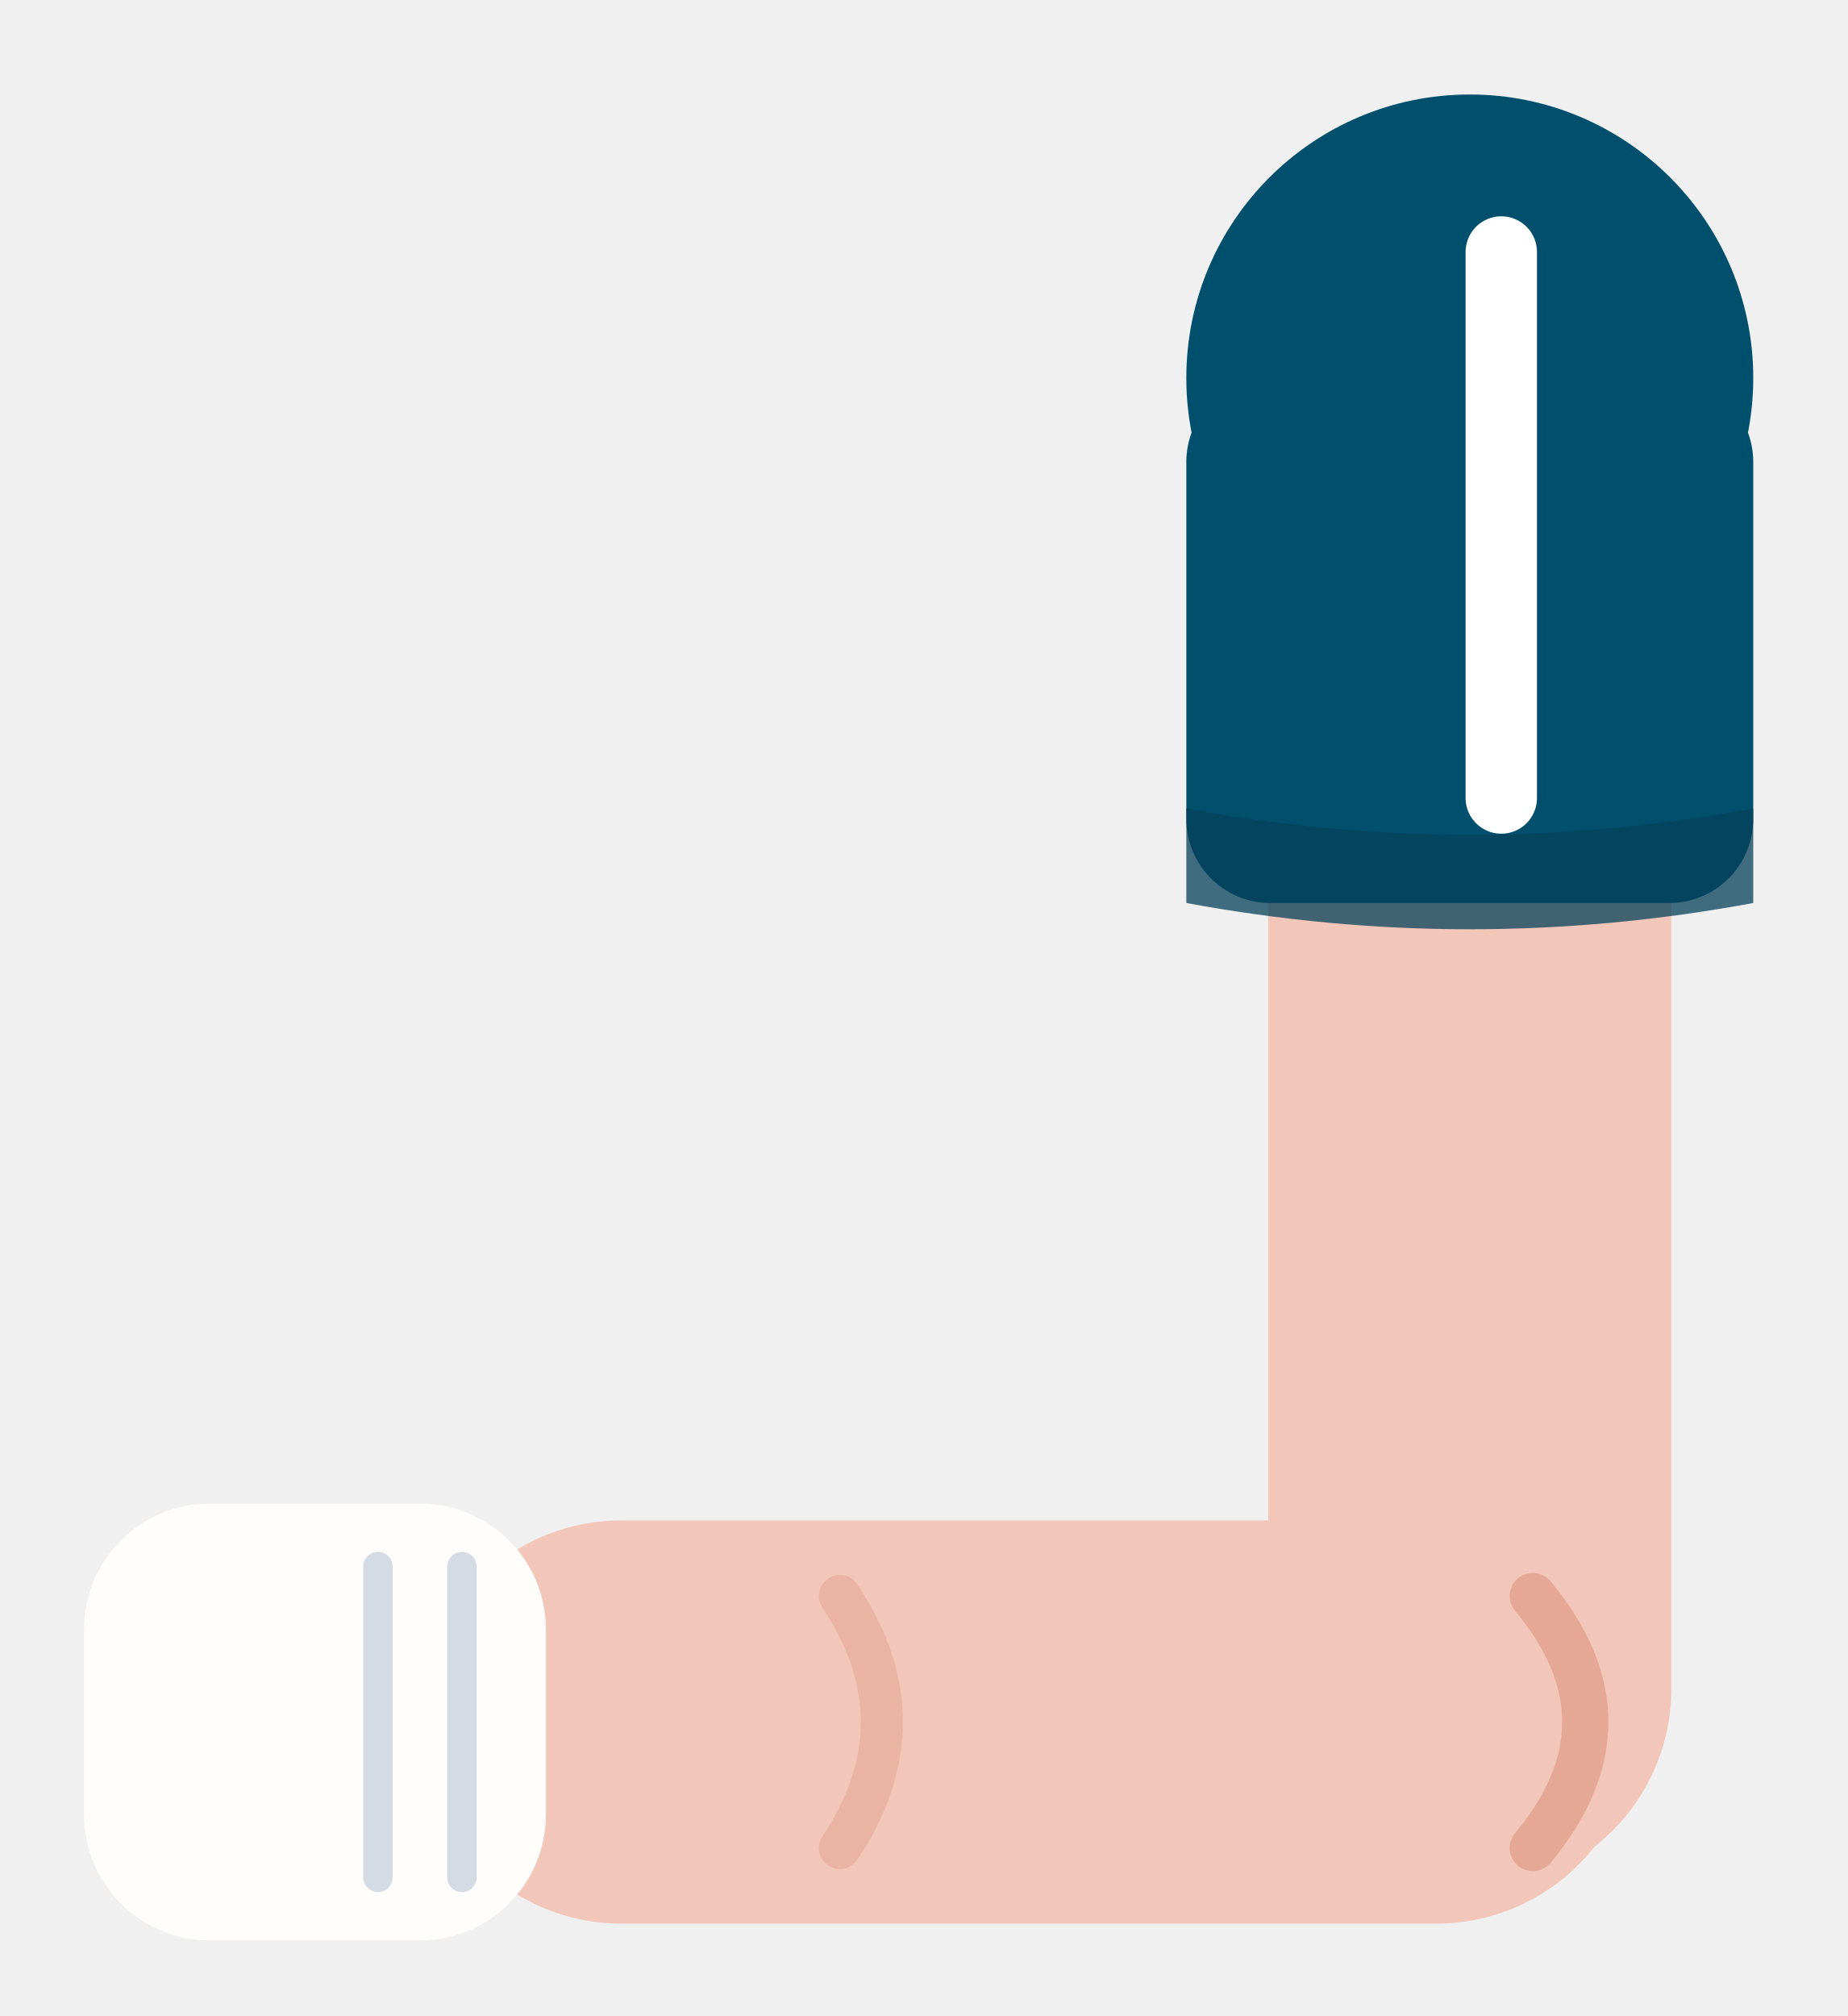
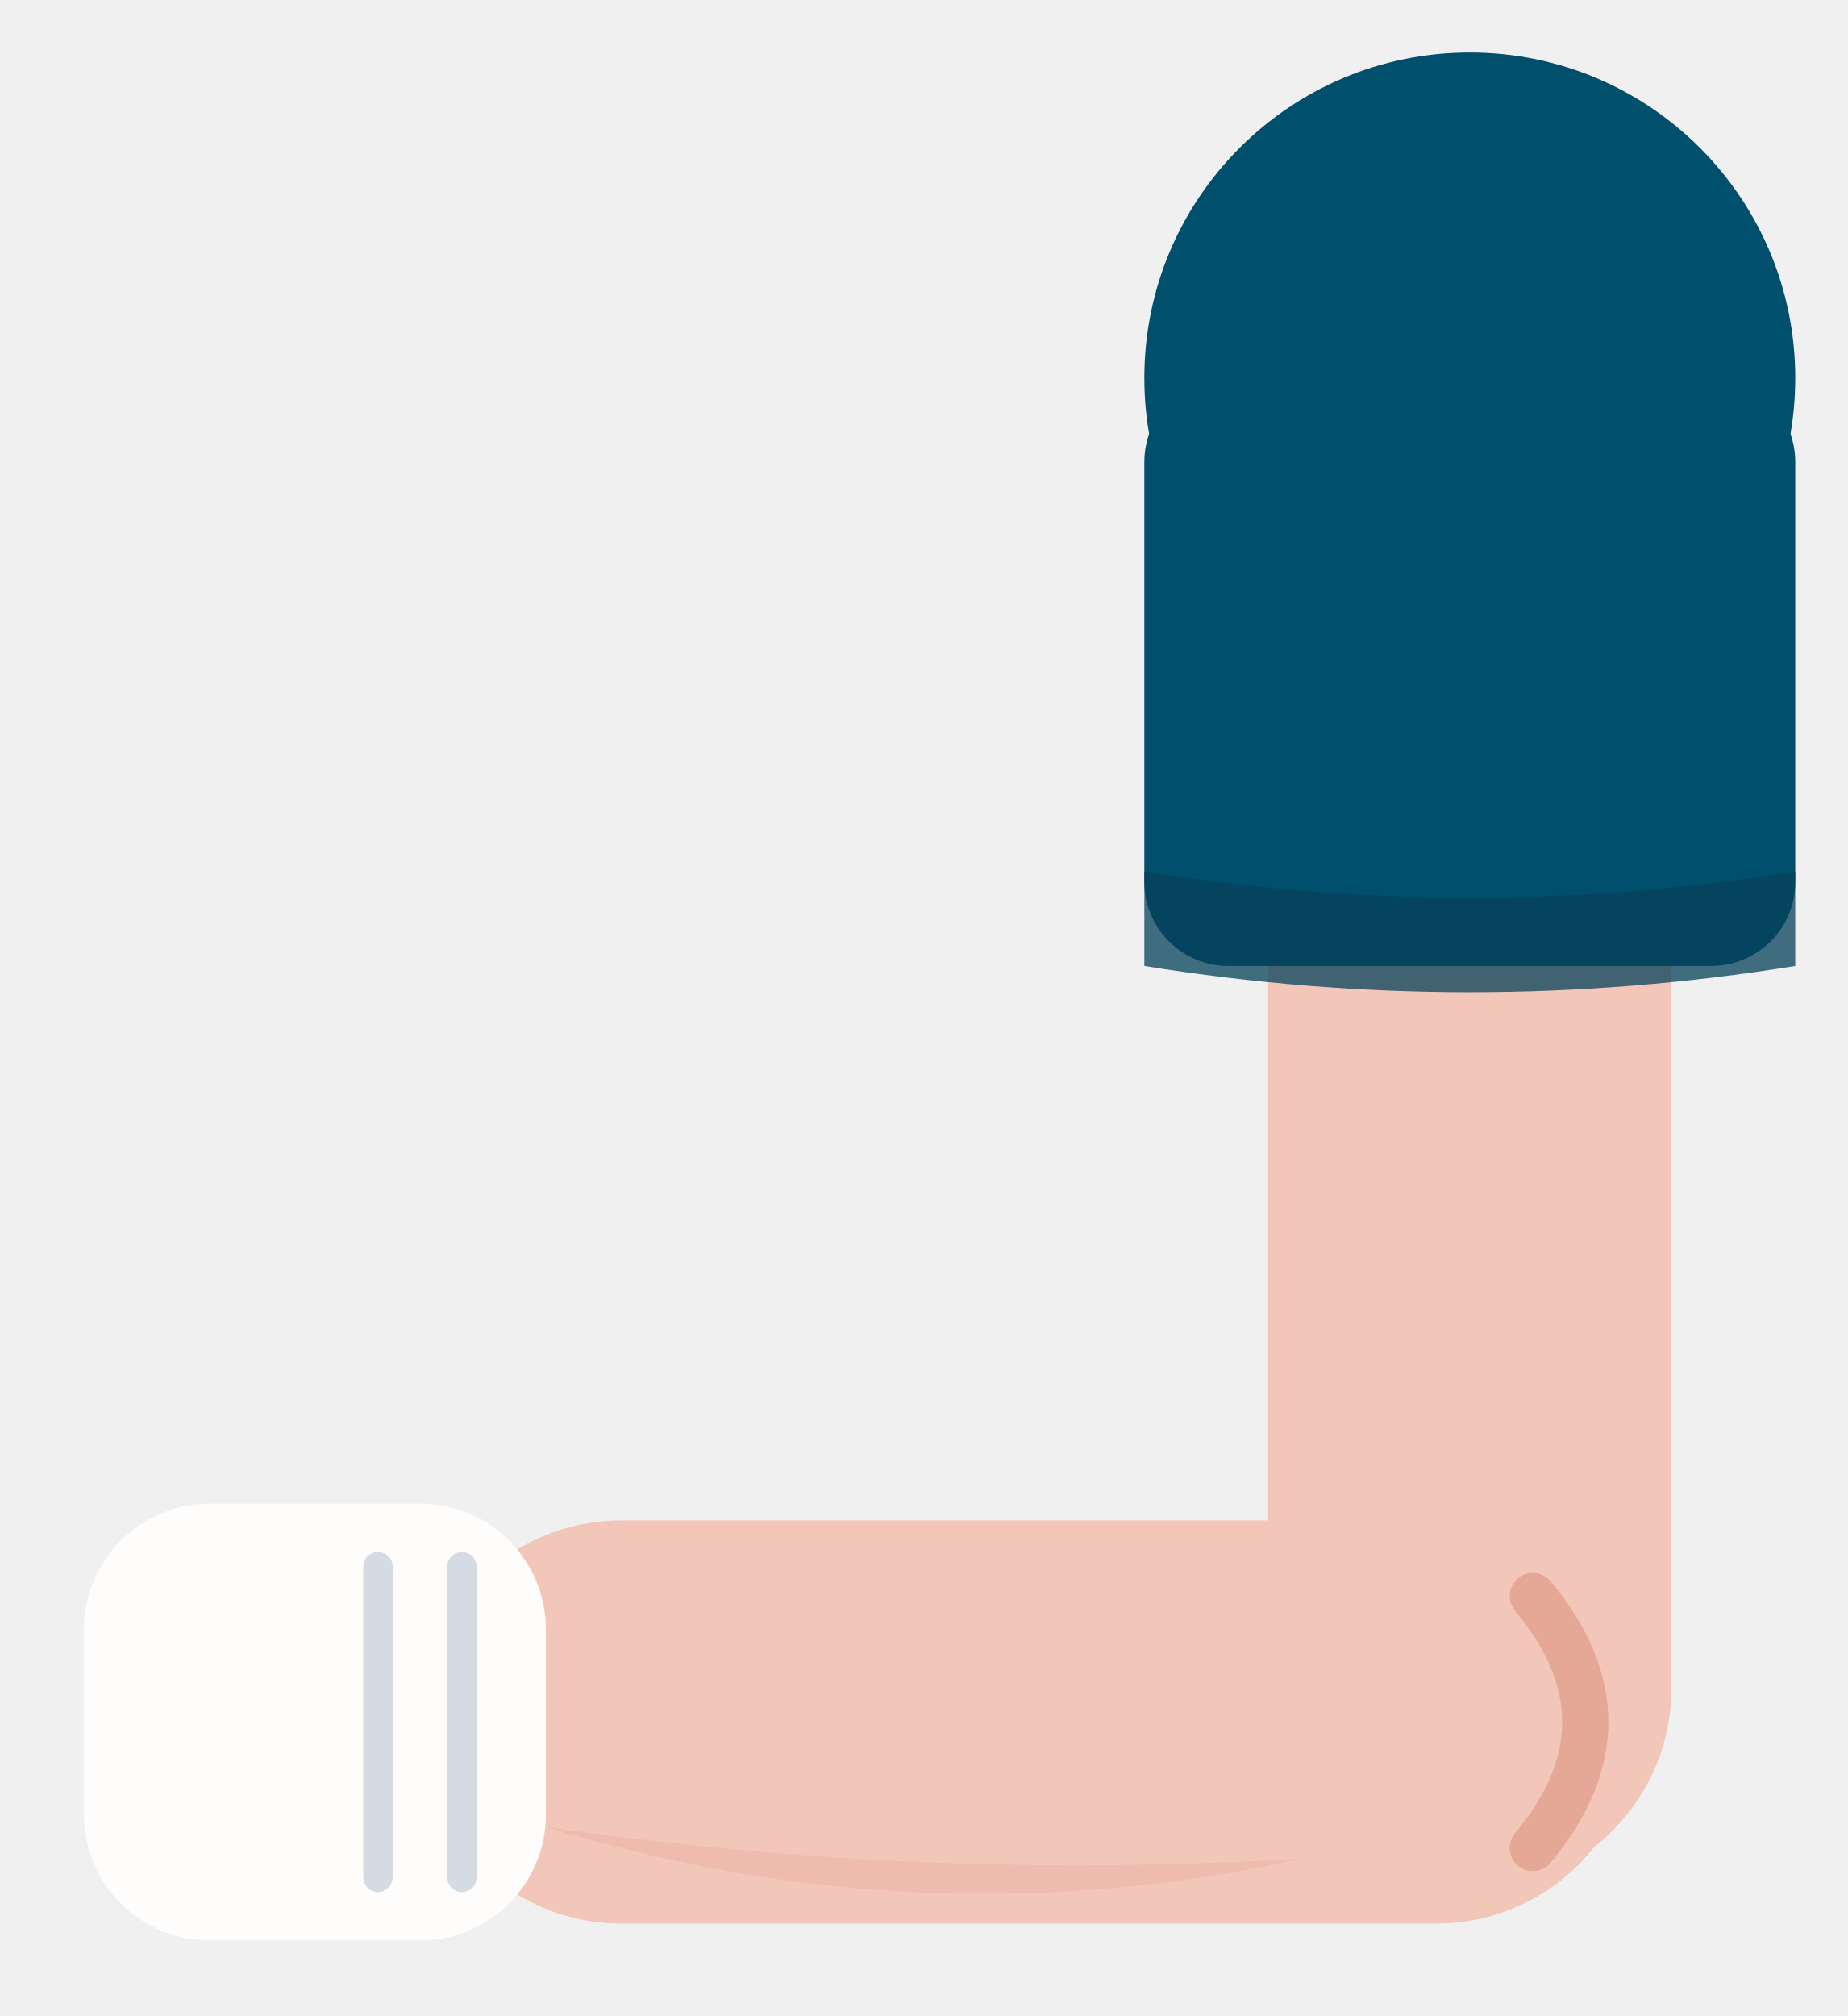
<svg xmlns="http://www.w3.org/2000/svg" viewBox="-70 -18 88 96" width="176" height="192">
  <g class="base">
    <rect class="pz-forma" fill="#f2c6b9" x="-9.6" y="4" width="19.2" height="68" rx="9.6" />
-     <circle class="pz-forma" fill="#004f6d" cx="0" cy="0" r="13.5" />
-     <rect class="pz-forma" fill="#004f6d" x="-13.5" y="0" width="27" height="25" rx="4" />
+     <circle class="pz-forma" fill="#004f6d" cx="0" cy="0" r="15.5" />
+     <rect class="pz-forma" fill="#004f6d" x="-15.5" y="0" width="31" height="28" rx="4" />
    <rect class="pz-forma" fill="#f2c6b9" x="-50" y="54.4" width="58" height="19.2" rx="9.6" />
    <rect class="pz-forma" fill="#fffdfc" x="-66" y="53.6" width="22" height="20.8" rx="6" />
  </g>
  <g class="detalle">
-     <path fill="#06405a" opacity=".75" d="M-13.5,20.5 Q0,23 13.5,20.5 L13.5,25 Q0,27.5 -13.5,25 Z" />
-     <path fill="none" stroke="#ffffff" stroke-width="3.4" stroke-linecap="round" d="M1.5,-6 L1.5,20" />
+     <path fill="#06405a" opacity=".75" d="M-15.5,23.5 Q0,26 15.5,23.5 L15.5,28 Q0,30.5 -15.5,28 Z" />
    <path fill="none" stroke="#e5a796" stroke-width="2.2" stroke-linecap="round" d="M3,58 Q8,64 3,70" />
-     <path fill="none" stroke="#e5a796" stroke-width="2" stroke-linecap="round" opacity=".6" d="M-30,58 Q-26,64 -30,70" />
+     <path fill="#e5a796" opacity=".35" d="M-44,69 Q-26,74.5 -8,70.5 Q-26,71.6 -44,69 Z" />
    <path fill="none" stroke="#d5dbe3" stroke-width="1.4" stroke-linecap="round" d="M-48,56.6 L-48,71.4 M-52,56.6 L-52,71.4" />
  </g>
</svg>
